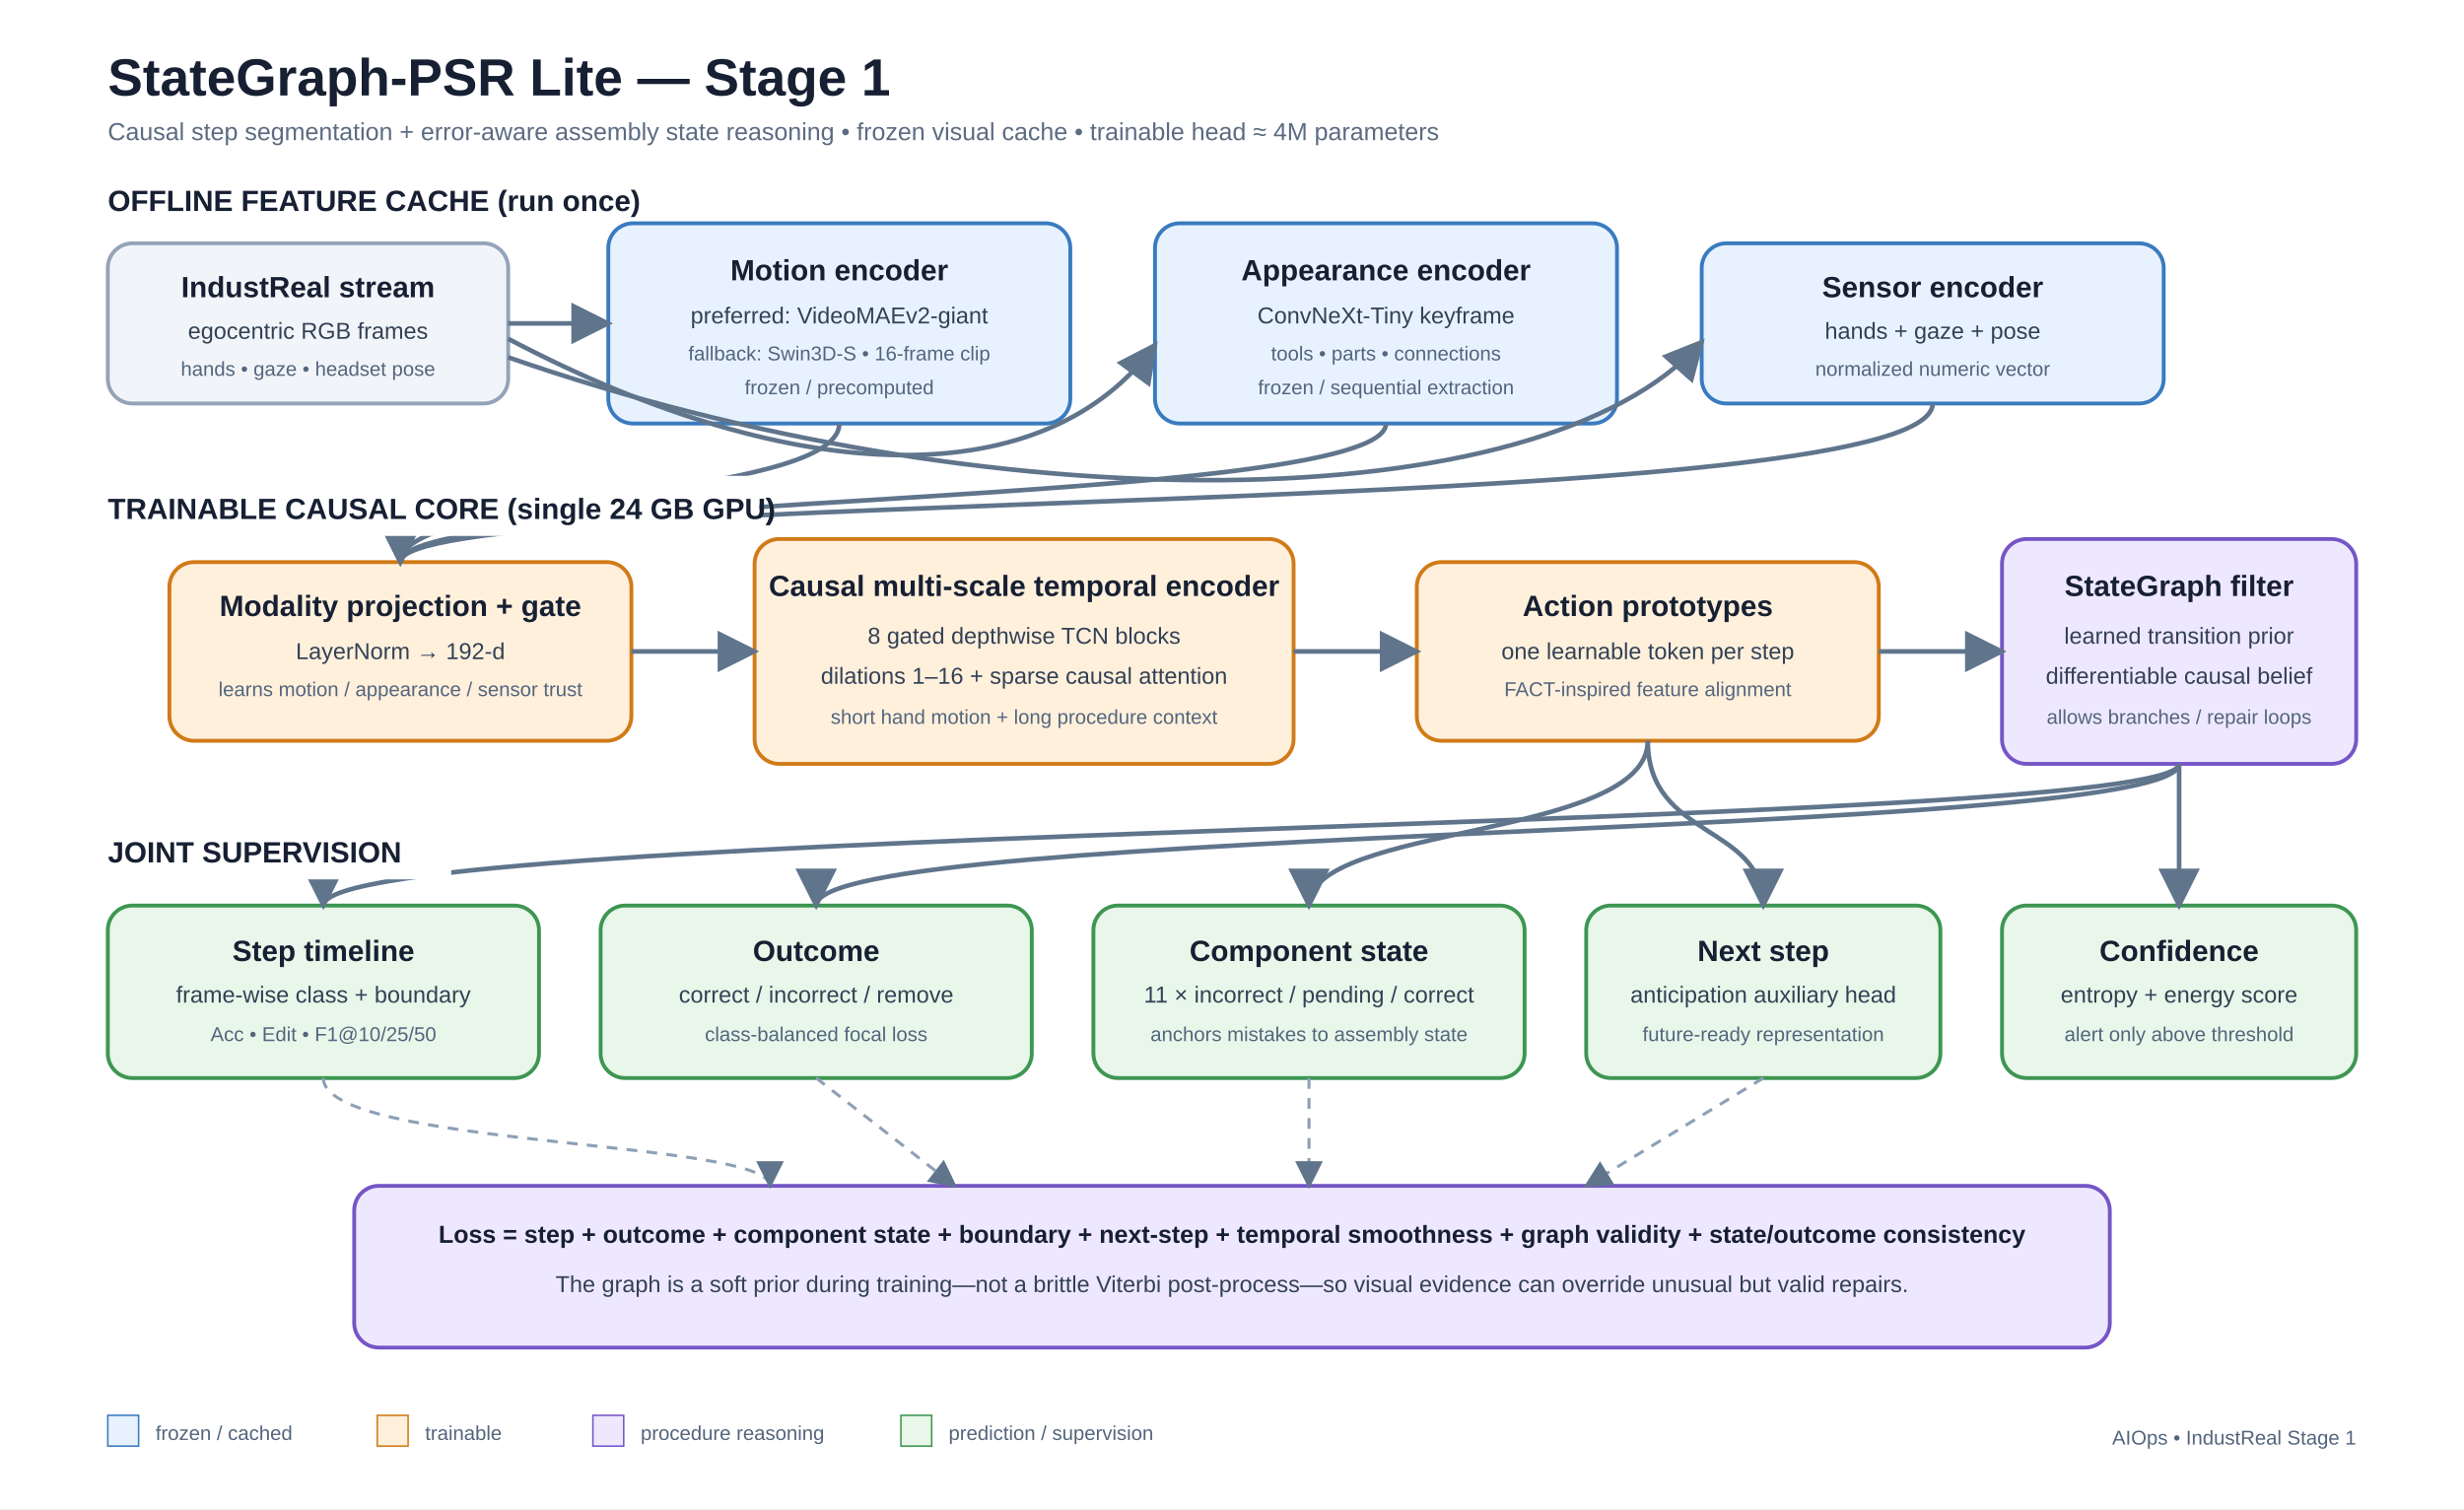
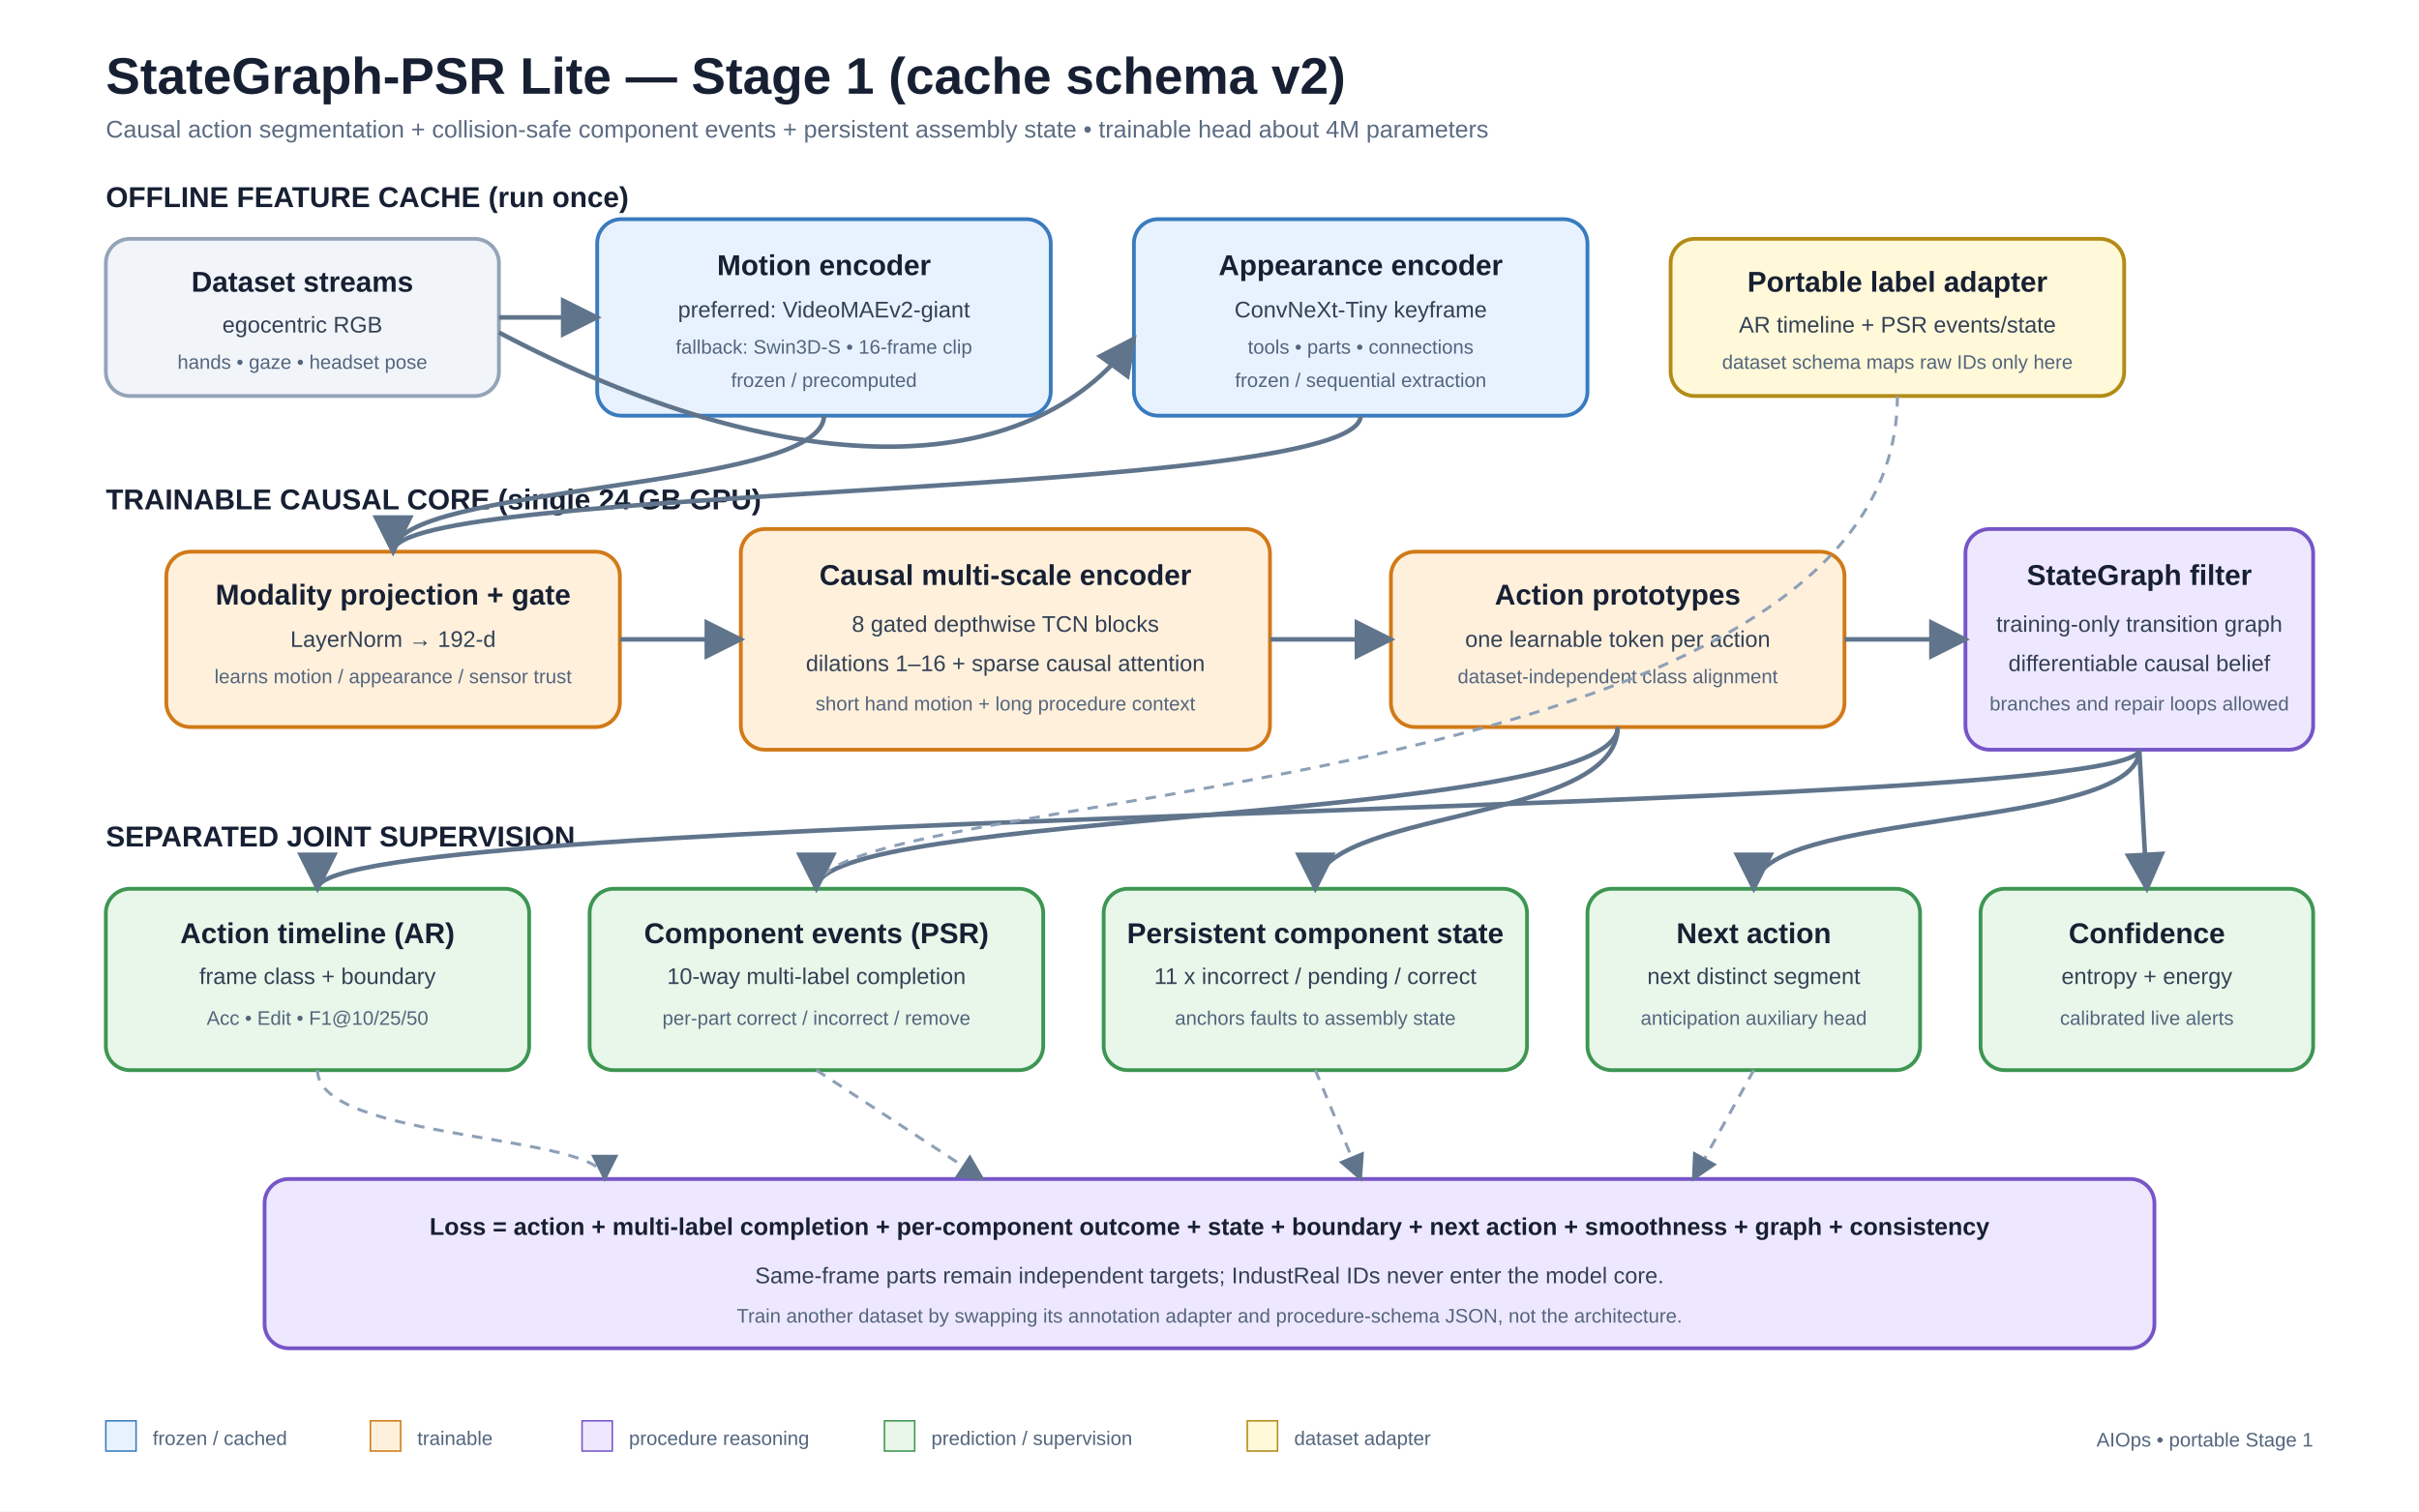
- <svg xmlns="http://www.w3.org/2000/svg" width="1600" height="980" viewBox="0 0 1600 980">
+ <svg xmlns="http://www.w3.org/2000/svg" width="1600" height="1000" viewBox="0 0 1600 1000">
  <defs>
    <style>
      .title{font:700 34px Arial,sans-serif;fill:#172033}.sub{font:16px Arial,sans-serif;fill:#5b6b82}
      .h{font:700 19px Arial,sans-serif;fill:#172033}.t{font:15px Arial,sans-serif;fill:#334155}
-       .loss{font:700 16px Arial,sans-serif;fill:#172033}
-       .tiny{font:13px Arial,sans-serif;fill:#53657d}.box{stroke-width:2.5;rx:16;ry:16}
-       .frozen{fill:#e8f2ff;stroke:#397bbf}.train{fill:#fff0dc;stroke:#d17a17}
-       .graph{fill:#eee8ff;stroke:#7655c7}.output{fill:#e8f7e9;stroke:#3d9652}
-       .data{fill:#f1f5f9;stroke:#94a3b8}.arrow{stroke:#60758c;stroke-width:3;fill:none;marker-end:url(#a)}
+       .loss{font:700 16px Arial,sans-serif;fill:#172033}.tiny{font:13px Arial,sans-serif;fill:#53657d}
+       .box{stroke-width:2.5;rx:16;ry:16}.frozen{fill:#e8f2ff;stroke:#397bbf}
+       .train{fill:#fff0dc;stroke:#d17a17}.graph{fill:#eee8ff;stroke:#7655c7}
+       .output{fill:#e8f7e9;stroke:#3d9652}.data{fill:#f1f5f9;stroke:#94a3b8}
+       .schema{fill:#fff8d9;stroke:#b38b16}.arrow{stroke:#60758c;stroke-width:3;fill:none;marker-end:url(#a)}
      .dash{stroke:#8da0b6;stroke-width:2;stroke-dasharray:7 6;fill:none;marker-end:url(#a)}
    </style>
    <marker id="a" markerWidth="9" markerHeight="9" refX="8" refY="4.5" orient="auto">
      <path d="M0,0 L9,4.5 L0,9 z" fill="#60758c" />
    </marker>
  </defs>
-   <rect width="1600" height="980" fill="#fff" />
-   <text x="70" y="62" class="title">StateGraph-PSR Lite — Stage 1</text>
-   <text x="70" y="91" class="sub">Causal step segmentation + error-aware assembly state reasoning • frozen visual cache • trainable head ≈ 4M parameters</text>
+   <rect width="1600" height="1000" fill="#fff" />
+   <text x="70" y="62" class="title">StateGraph-PSR Lite — Stage 1 (cache schema v2)</text>
+   <text x="70" y="91" class="sub">Causal action segmentation + collision-safe component events + persistent assembly state • trainable head about 4M parameters</text>
  <text x="70" y="137" class="h">OFFLINE FEATURE CACHE (run once)</text>
  <rect x="70" y="158" width="260" height="104" class="box data" />
-   <text x="200" y="193" text-anchor="middle" class="h">IndustReal stream</text>
-   <text x="200" y="220" text-anchor="middle" class="t">egocentric RGB frames</text>
+   <text x="200" y="193" text-anchor="middle" class="h">Dataset streams</text>
+   <text x="200" y="220" text-anchor="middle" class="t">egocentric RGB</text>
  <text x="200" y="244" text-anchor="middle" class="tiny">hands • gaze • headset pose</text>
  <rect x="395" y="145" width="300" height="130" class="box frozen" />
  <text x="545" y="182" text-anchor="middle" class="h">Motion encoder</text>
  <text x="545" y="210" text-anchor="middle" class="t">preferred: VideoMAEv2-giant</text>
  <text x="545" y="234" text-anchor="middle" class="tiny">fallback: Swin3D-S • 16-frame clip</text>
  <text x="545" y="256" text-anchor="middle" class="tiny">frozen / precomputed</text>
  <rect x="750" y="145" width="300" height="130" class="box frozen" />
  <text x="900" y="182" text-anchor="middle" class="h">Appearance encoder</text>
  <text x="900" y="210" text-anchor="middle" class="t">ConvNeXt-Tiny keyframe</text>
  <text x="900" y="234" text-anchor="middle" class="tiny">tools • parts • connections</text>
  <text x="900" y="256" text-anchor="middle" class="tiny">frozen / sequential extraction</text>
-   <rect x="1105" y="158" width="300" height="104" class="box frozen" />
-   <text x="1255" y="193" text-anchor="middle" class="h">Sensor encoder</text>
-   <text x="1255" y="220" text-anchor="middle" class="t">hands + gaze + pose</text>
-   <text x="1255" y="244" text-anchor="middle" class="tiny">normalized numeric vector</text>
+   <rect x="1105" y="158" width="300" height="104" class="box schema" />
+   <text x="1255" y="193" text-anchor="middle" class="h">Portable label adapter</text>
+   <text x="1255" y="220" text-anchor="middle" class="t">AR timeline + PSR events/state</text>
+   <text x="1255" y="244" text-anchor="middle" class="tiny">dataset schema maps raw IDs only here</text>
  <path d="M330 210 L395 210" class="arrow" />
  <path d="M330 220 C520 320 680 320 750 224" class="arrow" />
-   <path d="M330 232 C640 340 1000 340 1105 222" class="arrow" />
  <text x="70" y="337" class="h">TRAINABLE CAUSAL CORE (single 24 GB GPU)</text>
  <rect x="110" y="365" width="300" height="116" class="box train" />
  <text x="260" y="400" text-anchor="middle" class="h">Modality projection + gate</text>
  <text x="260" y="428" text-anchor="middle" class="t">LayerNorm → 192-d</text>
  <text x="260" y="452" text-anchor="middle" class="tiny">learns motion / appearance / sensor trust</text>
  <path d="M545 275 C545 325 260 320 260 365" class="arrow" />
  <path d="M900 275 C900 330 260 320 260 365" class="arrow" />
-   <path d="M1255 262 C1255 340 260 315 260 365" class="arrow" />
  <rect x="490" y="350" width="350" height="146" class="box train" />
-   <text x="665" y="387" text-anchor="middle" class="h">Causal multi-scale temporal encoder</text>
+   <text x="665" y="387" text-anchor="middle" class="h">Causal multi-scale encoder</text>
  <text x="665" y="418" text-anchor="middle" class="t">8 gated depthwise TCN blocks</text>
  <text x="665" y="444" text-anchor="middle" class="t">dilations 1–16 + sparse causal attention</text>
  <text x="665" y="470" text-anchor="middle" class="tiny">short hand motion + long procedure context</text>
  <path d="M410 423 L490 423" class="arrow" />
  <rect x="920" y="365" width="300" height="116" class="box train" />
  <text x="1070" y="400" text-anchor="middle" class="h">Action prototypes</text>
-   <text x="1070" y="428" text-anchor="middle" class="t">one learnable token per step</text>
-   <text x="1070" y="452" text-anchor="middle" class="tiny">FACT-inspired feature alignment</text>
+   <text x="1070" y="428" text-anchor="middle" class="t">one learnable token per action</text>
+   <text x="1070" y="452" text-anchor="middle" class="tiny">dataset-independent class alignment</text>
  <path d="M840 423 L920 423" class="arrow" />
  <rect x="1300" y="350" width="230" height="146" class="box graph" />
  <text x="1415" y="387" text-anchor="middle" class="h">StateGraph filter</text>
-   <text x="1415" y="418" text-anchor="middle" class="t">learned transition prior</text>
+   <text x="1415" y="418" text-anchor="middle" class="t">training-only transition graph</text>
  <text x="1415" y="444" text-anchor="middle" class="t">differentiable causal belief</text>
-   <text x="1415" y="470" text-anchor="middle" class="tiny">allows branches / repair loops</text>
+   <text x="1415" y="470" text-anchor="middle" class="tiny">branches and repair loops allowed</text>
  <path d="M1220 423 L1300 423" class="arrow" />
-   <text x="70" y="560" class="h">JOINT SUPERVISION</text>
-   <rect x="70" y="588" width="280" height="112" class="box output" />
-   <text x="210" y="624" text-anchor="middle" class="h">Step timeline</text>
-   <text x="210" y="651" text-anchor="middle" class="t">frame-wise class + boundary</text>
-   <text x="210" y="676" text-anchor="middle" class="tiny">Acc • Edit • F1@10/25/50</text>
-   <rect x="390" y="588" width="280" height="112" class="box output" />
-   <text x="530" y="624" text-anchor="middle" class="h">Outcome</text>
-   <text x="530" y="651" text-anchor="middle" class="t">correct / incorrect / remove</text>
-   <text x="530" y="676" text-anchor="middle" class="tiny">class-balanced focal loss</text>
-   <rect x="710" y="588" width="280" height="112" class="box output" />
-   <text x="850" y="624" text-anchor="middle" class="h">Component state</text>
-   <text x="850" y="651" text-anchor="middle" class="t">11 × incorrect / pending / correct</text>
-   <text x="850" y="676" text-anchor="middle" class="tiny">anchors mistakes to assembly state</text>
-   <rect x="1030" y="588" width="230" height="112" class="box output" />
-   <text x="1145" y="624" text-anchor="middle" class="h">Next step</text>
-   <text x="1145" y="651" text-anchor="middle" class="t">anticipation auxiliary head</text>
-   <text x="1145" y="676" text-anchor="middle" class="tiny">future-ready representation</text>
-   <rect x="1300" y="588" width="230" height="112" class="box output" />
-   <text x="1415" y="624" text-anchor="middle" class="h">Confidence</text>
-   <text x="1415" y="651" text-anchor="middle" class="t">entropy + energy score</text>
-   <text x="1415" y="676" text-anchor="middle" class="tiny">alert only above threshold</text>
+   <text x="70" y="560" class="h">SEPARATED JOINT SUPERVISION</text>
+   <rect x="70" y="588" width="280" height="120" class="box output" />
+   <text x="210" y="624" text-anchor="middle" class="h">Action timeline (AR)</text>
+   <text x="210" y="651" text-anchor="middle" class="t">frame class + boundary</text>
+   <text x="210" y="678" text-anchor="middle" class="tiny">Acc • Edit • F1@10/25/50</text>
+   <rect x="390" y="588" width="300" height="120" class="box output" />
+   <text x="540" y="624" text-anchor="middle" class="h">Component events (PSR)</text>
+   <text x="540" y="651" text-anchor="middle" class="t">10-way multi-label completion</text>
+   <text x="540" y="678" text-anchor="middle" class="tiny">per-part correct / incorrect / remove</text>
+   <rect x="730" y="588" width="280" height="120" class="box output" />
+   <text x="870" y="624" text-anchor="middle" class="h">Persistent component state</text>
+   <text x="870" y="651" text-anchor="middle" class="t">11 x incorrect / pending / correct</text>
+   <text x="870" y="678" text-anchor="middle" class="tiny">anchors faults to assembly state</text>
+   <rect x="1050" y="588" width="220" height="120" class="box output" />
+   <text x="1160" y="624" text-anchor="middle" class="h">Next action</text>
+   <text x="1160" y="651" text-anchor="middle" class="t">next distinct segment</text>
+   <text x="1160" y="678" text-anchor="middle" class="tiny">anticipation auxiliary head</text>
+   <rect x="1310" y="588" width="220" height="120" class="box output" />
+   <text x="1420" y="624" text-anchor="middle" class="h">Confidence</text>
+   <text x="1420" y="651" text-anchor="middle" class="t">entropy + energy</text>
+   <text x="1420" y="678" text-anchor="middle" class="tiny">calibrated live alerts</text>
  <path d="M1415 496 C1415 540 210 535 210 588" class="arrow" />
-   <path d="M1415 496 C1415 545 530 535 530 588" class="arrow" />
-   <path d="M1070 481 C1070 545 850 535 850 588" class="arrow" />
-   <path d="M1070 481 C1070 545 1145 535 1145 588" class="arrow" />
-   <path d="M1415 496 L1415 588" class="arrow" />
-   <rect x="230" y="770" width="1140" height="105" class="box graph" />
-   <text x="800" y="807" text-anchor="middle" class="loss">Loss = step + outcome + component state + boundary + next-step + temporal smoothness + graph validity + state/outcome consistency</text>
-   <text x="800" y="839" text-anchor="middle" class="t">The graph is a soft prior during training—not a brittle Viterbi post-process—so visual evidence can override unusual but valid repairs.</text>
-   <path d="M210 700 C210 745 500 740 500 770" class="dash" />
-   <path d="M530 700 L620 770" class="dash" />
-   <path d="M850 700 L850 770" class="dash" />
-   <path d="M1145 700 L1030 770" class="dash" />
-   <rect x="58" y="309" width="435" height="39" fill="#fff" />
-   <text x="70" y="337" class="h">TRAINABLE CAUSAL CORE (single 24 GB GPU)</text>
-   <rect x="58" y="532" width="235" height="39" fill="#fff" />
-   <text x="70" y="560" class="h">JOINT SUPERVISION</text>
-   <rect x="70" y="919" width="20" height="20" class="frozen" />
-   <text x="101" y="935" class="tiny">frozen / cached</text>
-   <rect x="245" y="919" width="20" height="20" class="train" />
-   <text x="276" y="935" class="tiny">trainable</text>
-   <rect x="385" y="919" width="20" height="20" class="graph" />
-   <text x="416" y="935" class="tiny">procedure reasoning</text>
-   <rect x="585" y="919" width="20" height="20" class="output" />
-   <text x="616" y="935" class="tiny">prediction / supervision</text>
-   <text x="1530" y="938" text-anchor="end" class="tiny">AIOps • IndustReal Stage 1</text>
+   <path d="M1070 481 C1070 545 540 535 540 588" class="arrow" />
+   <path d="M1070 481 C1070 545 870 535 870 588" class="arrow" />
+   <path d="M1415 496 C1415 550 1160 535 1160 588" class="arrow" />
+   <path d="M1415 496 L1420 588" class="arrow" />
+   <path d="M1255 262 C1255 535 540 520 540 588" class="dash" />
+   <rect x="175" y="780" width="1250" height="112" class="box graph" />
+   <text x="800" y="817" text-anchor="middle" class="loss">Loss = action + multi-label completion + per-component outcome + state + boundary + next action + smoothness + graph + consistency</text>
+   <text x="800" y="849" text-anchor="middle" class="t">Same-frame parts remain independent targets; IndustReal IDs never enter the model core.</text>
+   <text x="800" y="875" text-anchor="middle" class="tiny">Train another dataset by swapping its annotation adapter and procedure-schema JSON, not the architecture.</text>
+   <path d="M210 708 C210 755 400 750 400 780" class="dash" />
+   <path d="M540 708 L650 780" class="dash" />
+   <path d="M870 708 L900 780" class="dash" />
+   <path d="M1160 708 L1120 780" class="dash" />
+   <rect x="70" y="940" width="20" height="20" class="frozen" />
+   <text x="101" y="956" class="tiny">frozen / cached</text>
+   <rect x="245" y="940" width="20" height="20" class="train" />
+   <text x="276" y="956" class="tiny">trainable</text>
+   <rect x="385" y="940" width="20" height="20" class="graph" />
+   <text x="416" y="956" class="tiny">procedure reasoning</text>
+   <rect x="585" y="940" width="20" height="20" class="output" />
+   <text x="616" y="956" class="tiny">prediction / supervision</text>
+   <rect x="825" y="940" width="20" height="20" class="schema" />
+   <text x="856" y="956" class="tiny">dataset adapter</text>
+   <text x="1530" y="957" text-anchor="end" class="tiny">AIOps • portable Stage 1</text>
</svg>
